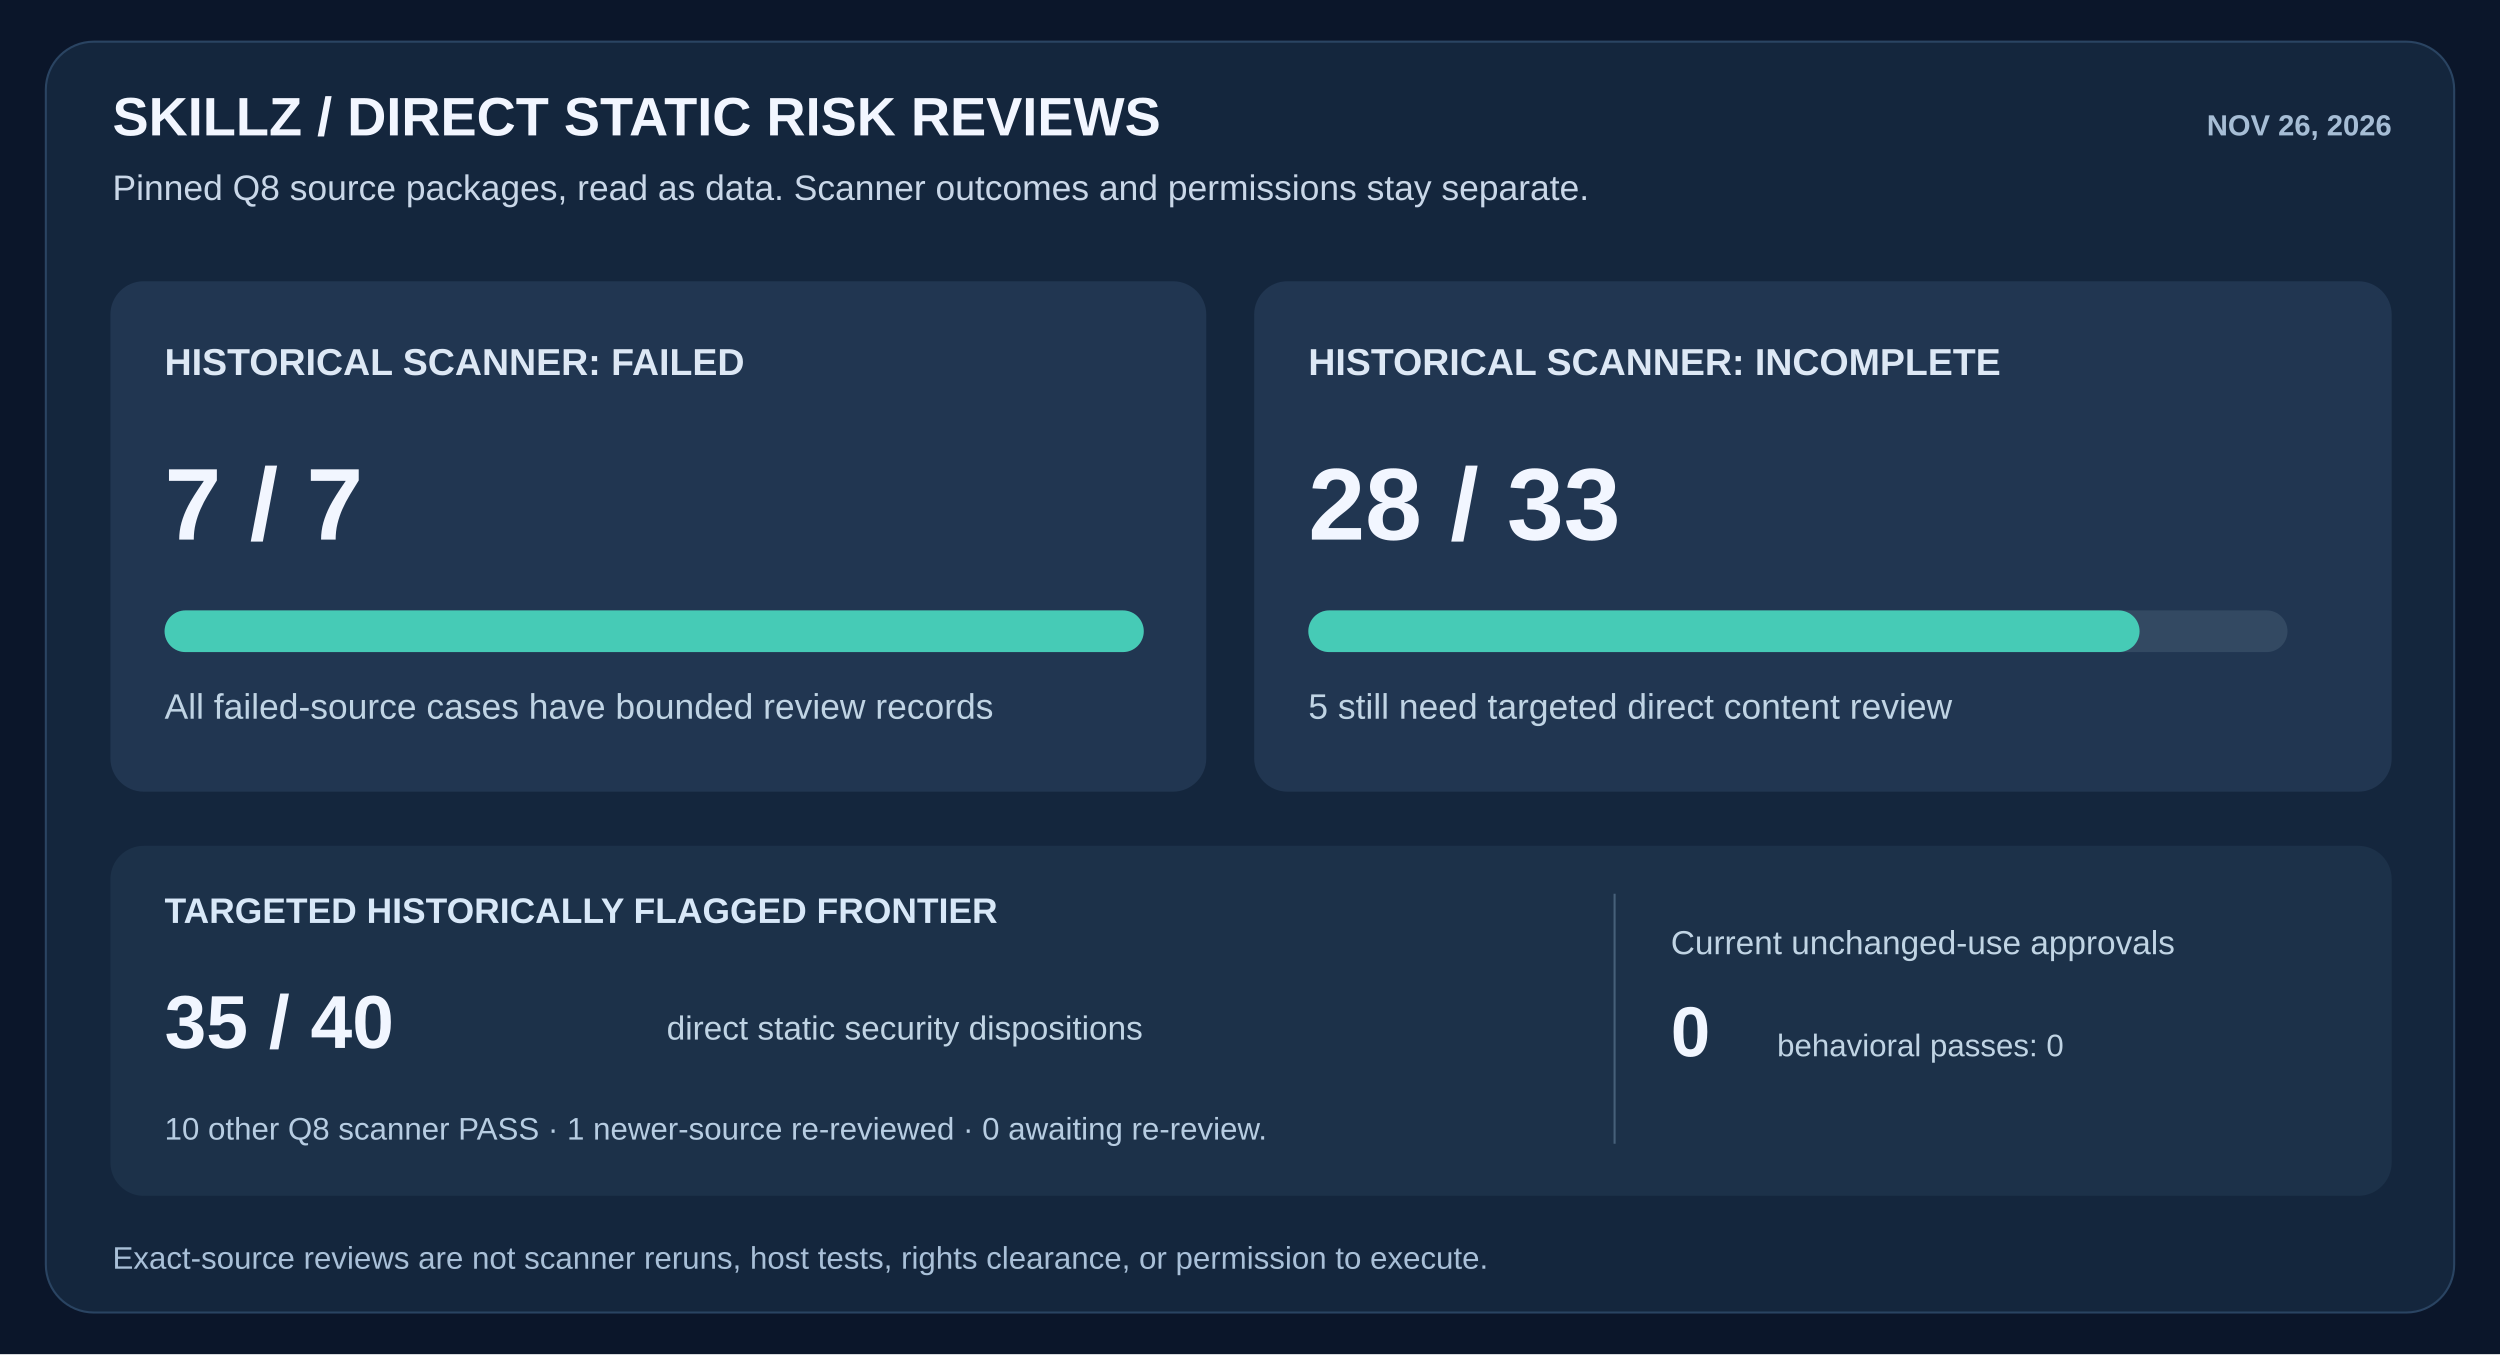
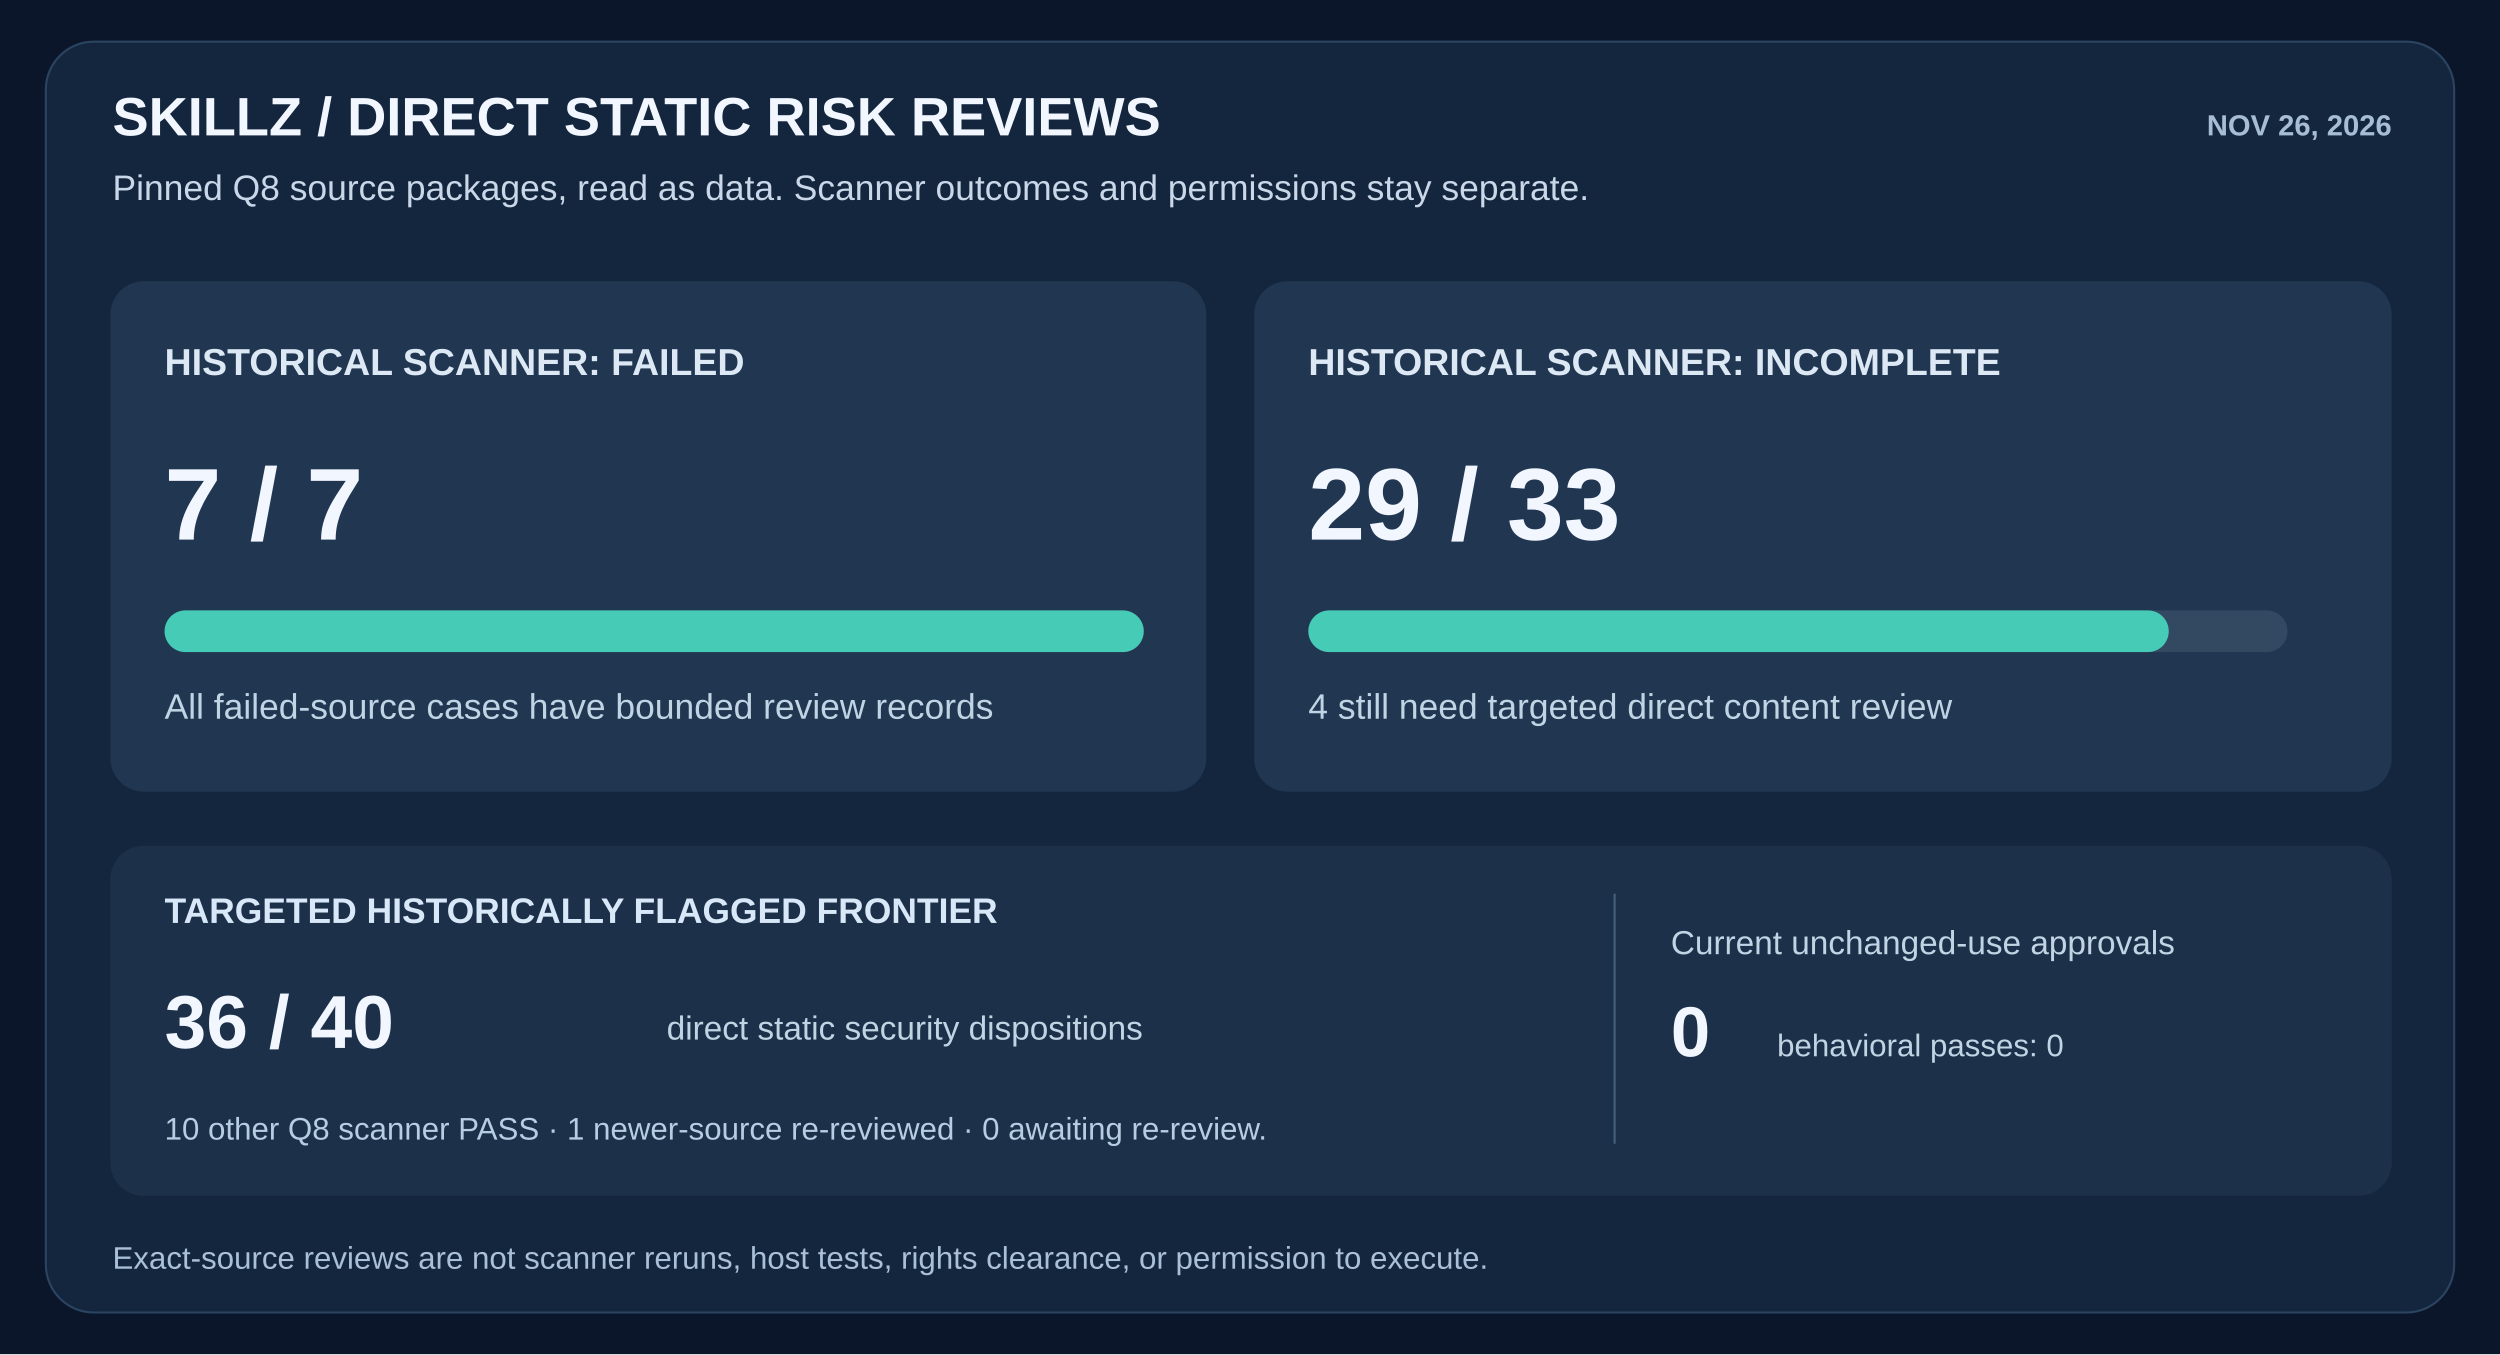
<svg xmlns="http://www.w3.org/2000/svg" width="1200" height="650" viewBox="0 0 1200 650" role="img" aria-labelledby="title desc">
  <rect width="1200" height="650" fill="#0b162a" />
  <rect x="22" y="20" width="1156" height="610" rx="23" fill="#14263d" stroke="#2a4462" />
  <text x="54" y="65" font-family="Arial,sans-serif" font-size="26" font-weight="700" fill="#f2f6ff">SKILLZ / DIRECT STATIC RISK REVIEWS</text>
  <text x="1148" y="65" font-family="Arial,sans-serif" text-anchor="end" font-size="14" font-weight="700" fill="#a6bdd5">NOV 26, 2026</text>
  <text x="54" y="96" font-family="Arial,sans-serif" font-size="17" fill="#c9d7e8">Pinned Q8 source packages, read as data. Scanner outcomes and permissions stay separate.</text>
  <rect x="53" y="135" width="526" height="245" rx="16" fill="#213651" />
  <rect x="602" y="135" width="546" height="245" rx="16" fill="#213651" />
  <text x="79" y="180" font-family="Arial,sans-serif" font-size="18" font-weight="700" fill="#dde8f5">HISTORICAL SCANNER: FAILED</text>
  <text x="628" y="180" font-family="Arial,sans-serif" font-size="18" font-weight="700" fill="#dde8f5">HISTORICAL SCANNER: INCOMPLETE</text>
  <text x="79" y="259" font-family="Arial,sans-serif" font-size="49" font-weight="800" fill="#f2f6ff">7 / 7</text>
-   <text x="628" y="259" font-family="Arial,sans-serif" font-size="49" font-weight="800" fill="#f2f6ff">28 / 33</text>
+   <text x="628" y="259" font-family="Arial,sans-serif" font-size="49" font-weight="800" fill="#f2f6ff">29 / 33</text>
  <rect x="79" y="293" width="470" height="20" rx="10" fill="#334962" />
  <rect x="79" y="293" width="470" height="20" rx="10" fill="#46cbb6" />
  <rect x="628" y="293" width="470" height="20" rx="10" fill="#334962" />
-   <rect x="628" y="293" width="399" height="20" rx="10" fill="#46cbb6" />
+   <rect x="628" y="293" width="413" height="20" rx="10" fill="#46cbb6" />
  <text x="79" y="345" font-family="Arial,sans-serif" font-size="17" fill="#c0d4e4">All failed-source cases have bounded review records</text>
-   <text x="628" y="345" font-family="Arial,sans-serif" font-size="17" fill="#c0d4e4">5 still need targeted direct content review</text>
+   <text x="628" y="345" font-family="Arial,sans-serif" font-size="17" fill="#c0d4e4">4 still need targeted direct content review</text>
  <rect x="53" y="406" width="1095" height="168" rx="16" fill="#1c3149" />
  <text x="79" y="443" font-family="Arial,sans-serif" font-size="17" font-weight="700" fill="#d8e8f8">TARGETED HISTORICALLY FLAGGED FRONTIER</text>
-   <text x="79" y="503" font-family="Arial,sans-serif" font-size="36" font-weight="750" fill="#f1f6ff">35 / 40</text>
+   <text x="79" y="503" font-family="Arial,sans-serif" font-size="36" font-weight="750" fill="#f1f6ff">36 / 40</text>
  <text x="320" y="499" font-family="Arial,sans-serif" font-size="16" fill="#c0d4e4">direct static security dispositions</text>
  <text x="79" y="547" font-family="Arial,sans-serif" font-size="15" fill="#b7cde2">10 other Q8 scanner PASS · 1 newer-source re-reviewed · 0 awaiting re-review.</text>
  <line x1="775" y1="429" x2="775" y2="549" stroke="#466079" stroke-width="1" />
  <text x="802" y="458" font-family="Arial,sans-serif" font-size="16" fill="#c0d4e4">Current unchanged-use approvals</text>
  <text x="802" y="507" font-family="Arial,sans-serif" font-size="34" font-weight="800" fill="#f1f6ff">0</text>
  <text x="853" y="507" font-family="Arial,sans-serif" font-size="15" fill="#c0d4e4">behavioral passes: 0</text>
  <text x="54" y="609" font-family="Arial,sans-serif" font-size="15" fill="#a9c0d8">Exact-source reviews are not scanner reruns, host tests, rights clearance, or permission to execute.</text>
</svg>
